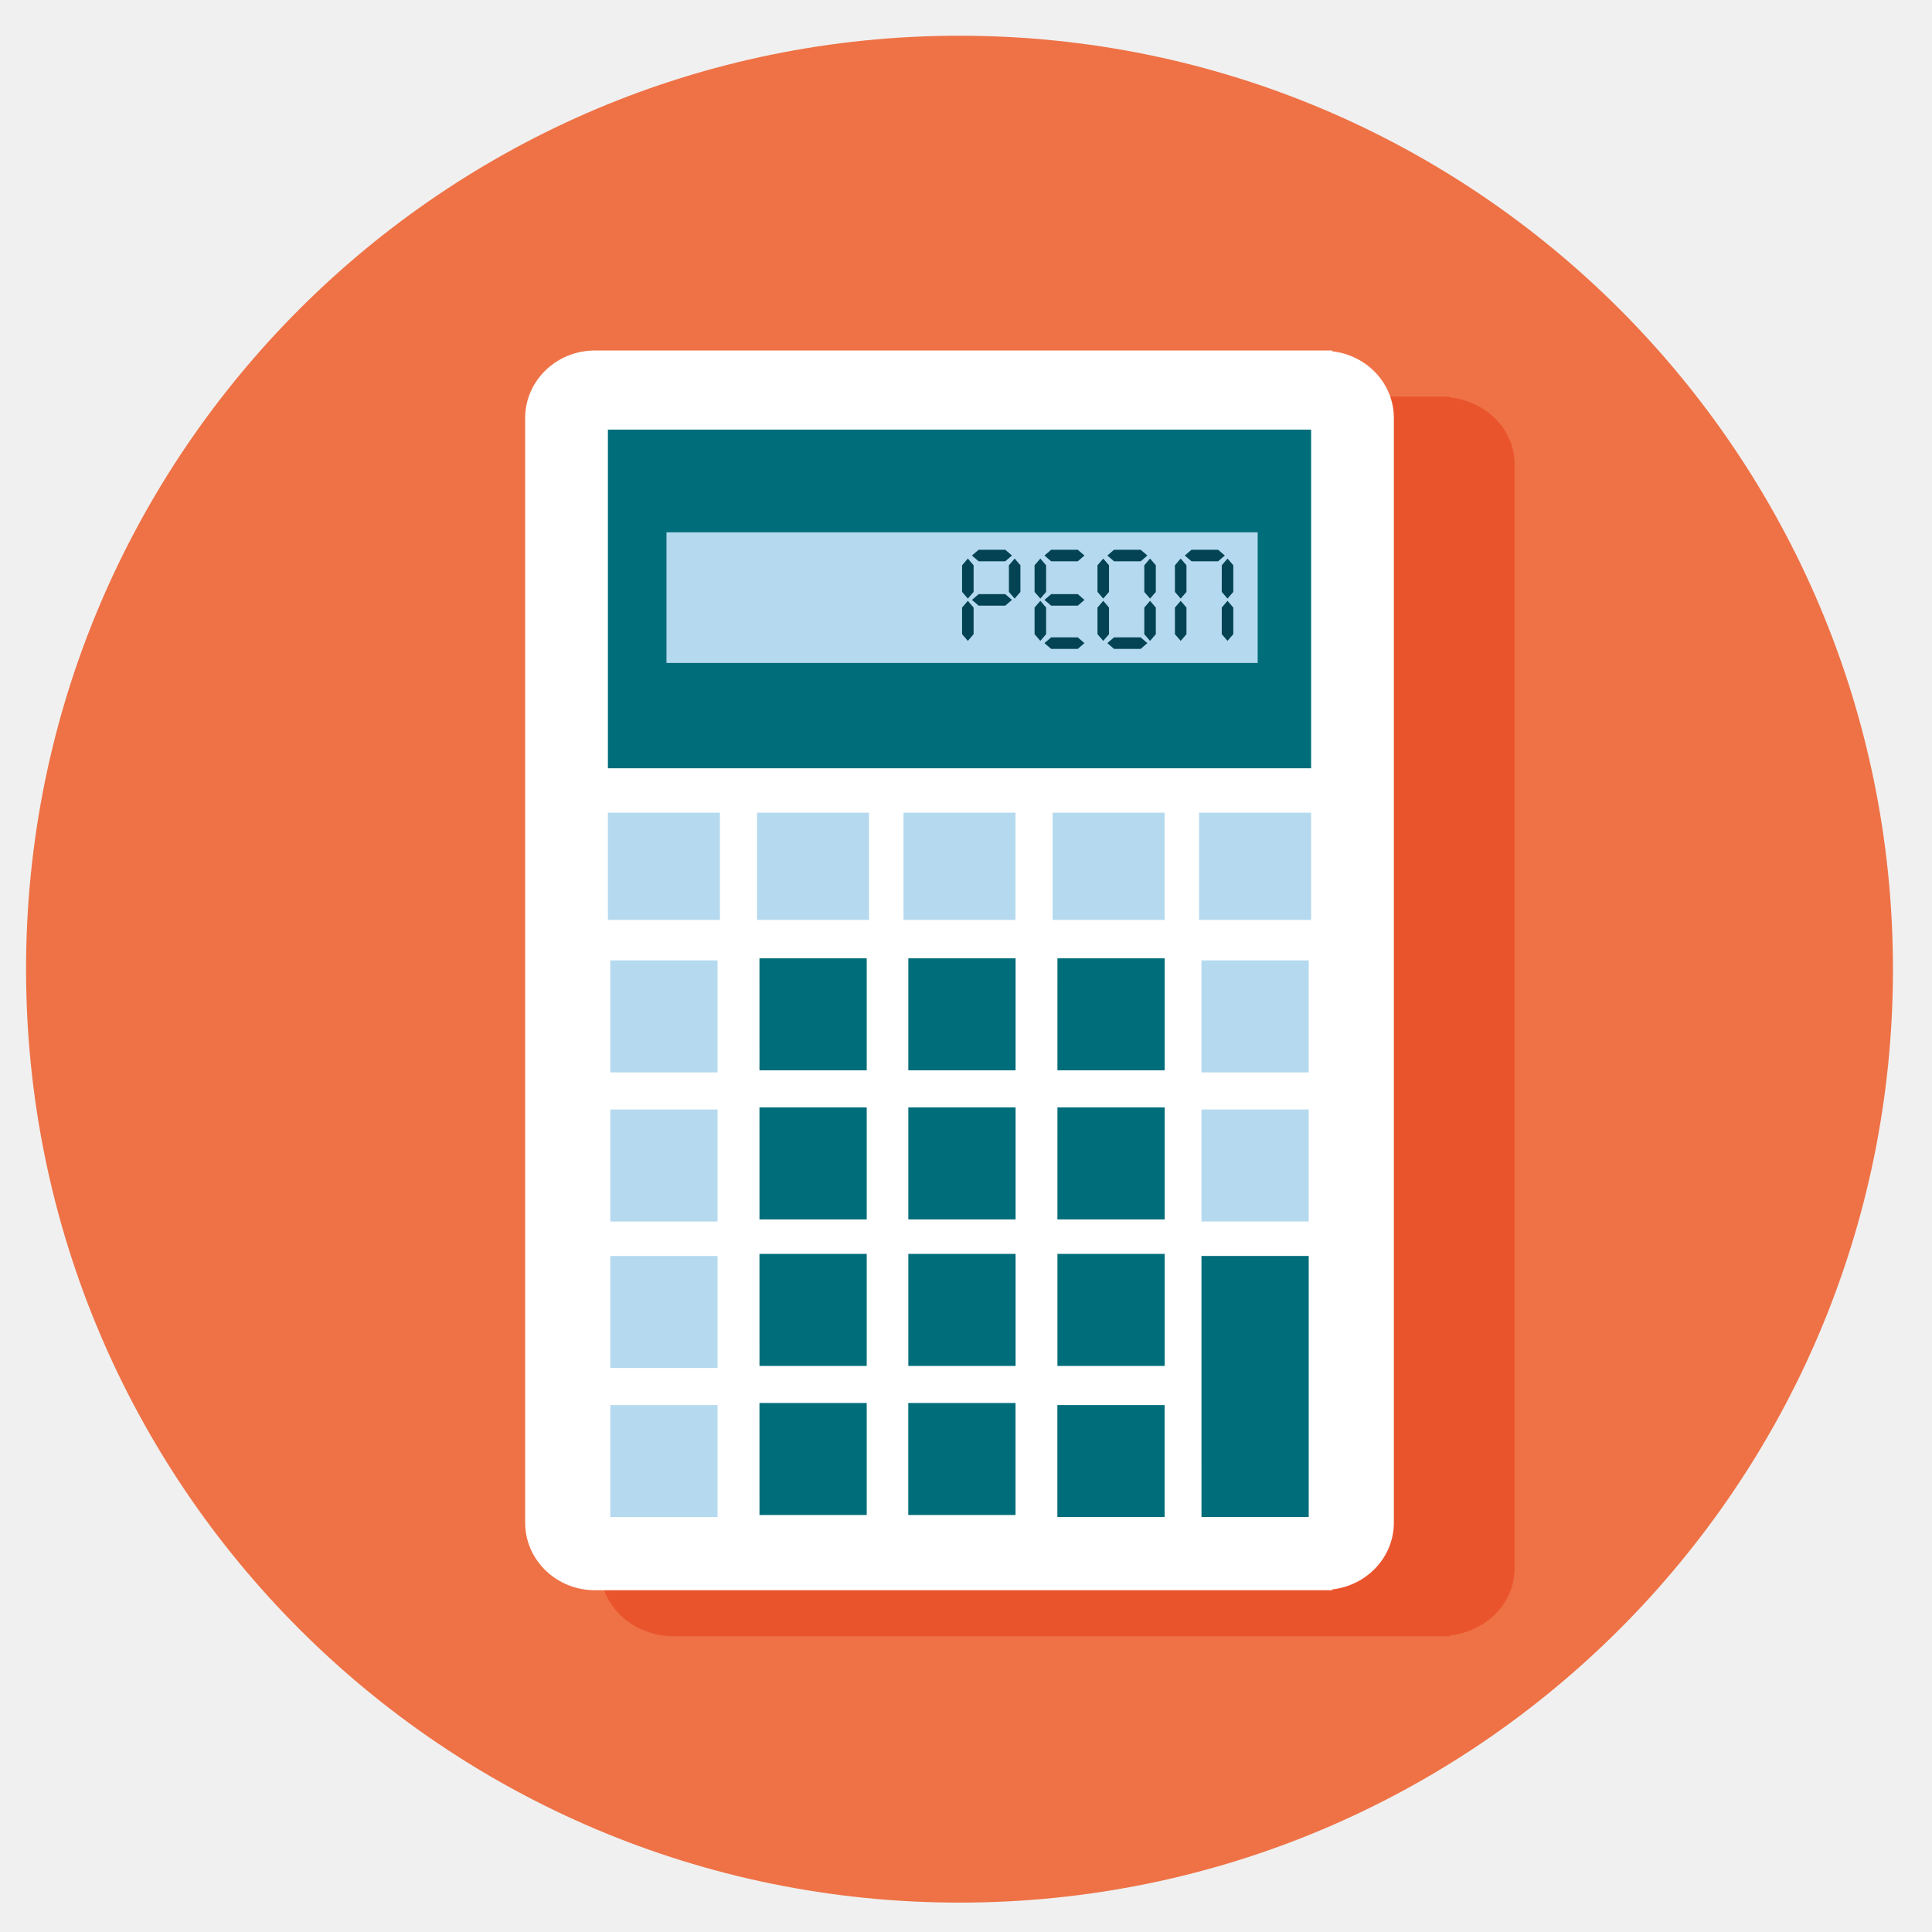
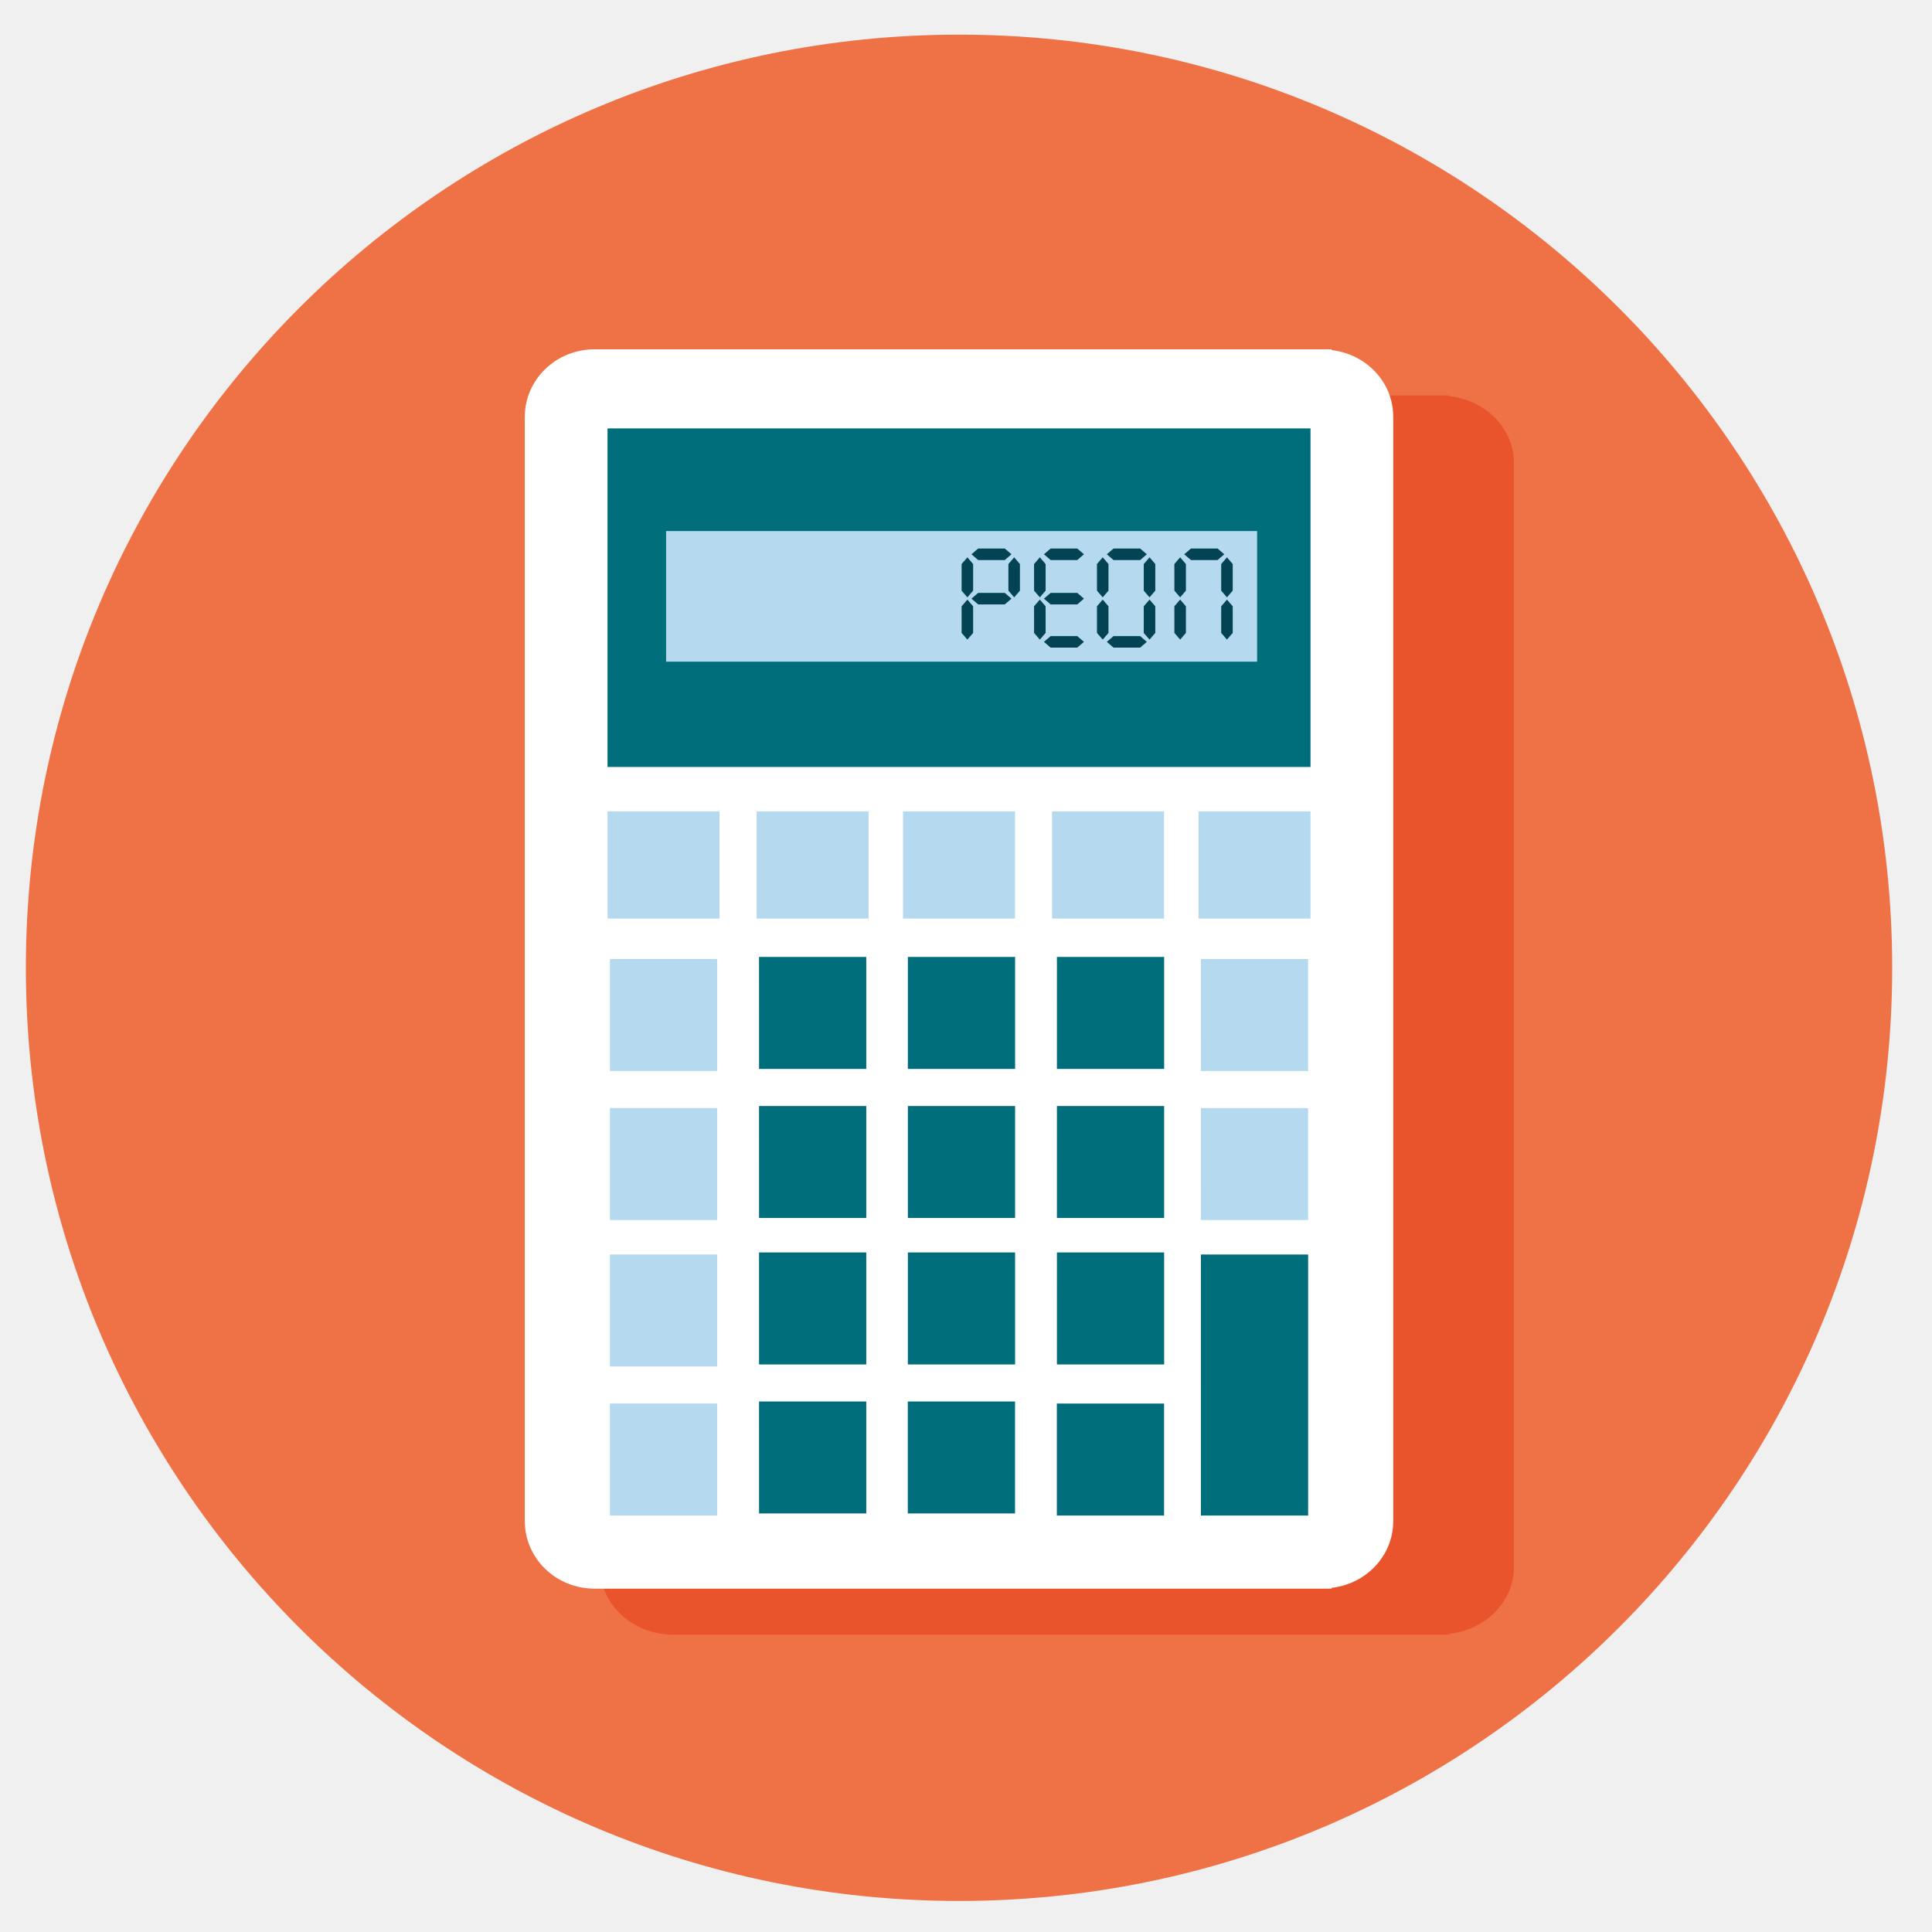
<svg xmlns="http://www.w3.org/2000/svg" width="150" height="150">
-   <g transform="translate(-45.367 -267.164) scale(.9663)">
+   <g transform="matrix(.966 0 0 .966 -45.367 -267.164)">
    <circle r="75" cy="354.352" cx="124.043" fill="#ee7246" />
    <path d="M163.425 407.887c2.932-.314 5.216-2.582 5.216-5.365v-88.75c0-2.785-2.283-5.052-5.215-5.366v-.063H101.08c-3.256 0-5.896 2.43-5.896 5.428v88.752c0 2.998 2.64 5.428 5.896 5.428h62.345v-.063z" fill="#ea542d" />
    <path d="M153.986 404.187c2.786-.314 4.956-2.582 4.956-5.365v-88.75c0-2.785-2.17-5.052-4.956-5.366v-.063h-59.24c-3.094 0-5.602 2.43-5.602 5.428v88.752c0 2.998 2.508 5.428 5.602 5.428h59.24v-.063z" fill="#fff" />
    <path fill="#006d7a" d="M95.793 311h56.5v27.21h-56.5z" />
    <path fill="#b5daef" d="M100.5 319.25H148v10.497h-47.5zM95.793 341.778h9v8.617h-9zM107.773 341.778h9v8.617h-9zM119.542 341.778h9v8.617h-9zM131.522 341.778h9v8.617h-9zM95.985 353.646h8.617v9h-8.617zM95.985 365.626h8.617v9h-8.617zM95.985 377.395h8.617v9h-8.617zM95.985 389.375h8.617v9h-8.617z" />
    <path fill="#006d7a" d="M107.97 353.48h8.618v9h-8.617zM107.97 365.46h8.618v9h-8.617zM107.97 377.23h8.618v9h-8.617zM107.97 389.208h8.618v9h-8.617zM119.932 353.48h8.617v9h-8.618zM119.932 365.46h8.617v9h-8.618zM119.932 377.23h8.617v9h-8.618zM119.927 389.208h8.617v9h-8.617zM131.912 353.48h8.617v9h-8.618zM131.912 365.46h8.617v9h-8.618zM131.912 377.23h8.617v9h-8.618zM131.906 389.375h8.617v9h-8.617z" />
    <path fill="#b5daef" d="M143.484 353.646h8.617v9h-8.616zM143.484 365.626h8.617v9h-8.616z" />
    <path fill="#006d7a" d="M143.484 377.395h8.617v20.98h-8.616z" />
    <path fill="#b5daef" d="M143.292 341.778h9v8.617h-9z" />
    <g fill="#034354">
      <path d="M124.25 324.04l.463.537.463-.537v-2.14l-.463-.54-.463.54M128.012 324.04l.463.537.463-.537v-2.14l-.463-.54-.463.54M125.58 324.22l-.538.462.538.463h2.14l.538-.463-.537-.463M125.58 320.653l-.538.463.538.464h2.14l.538-.464-.537-.463M124.25 327.437l.463.537.463-.537v-2.14l-.463-.54-.463.54M130.075 324.04l.464.537.462-.537v-2.14l-.463-.54-.465.54M131.406 324.22l-.538.462.538.463h2.14l.538-.463-.538-.463M131.406 327.692l-.538.463.538.463h2.14l.538-.463-.538-.463M131.406 320.653l-.538.463.538.464h2.14l.538-.464-.538-.463M130.075 327.437l.464.537.462-.537v-2.14l-.463-.54-.465.54M135.13 324.04l.462.537.463-.537v-2.14l-.463-.54-.463.54M138.89 324.04l.464.537.463-.537v-2.14l-.463-.54-.463.54M136.46 327.692l-.54.463.54.463h2.14l.537-.463-.537-.463M136.46 320.653l-.54.463.54.464h2.14l.537-.464-.537-.463M135.13 327.437l.462.537.463-.537v-2.14l-.463-.54-.463.54M138.89 327.437l.464.537.463-.537v-2.14l-.463-.54-.463.54M141.352 324.04l.463.537.464-.537v-2.14l-.465-.54-.463.54M145.114 324.04l.463.537.464-.537v-2.14l-.463-.54-.463.54M142.682 320.653l-.538.463.538.464h2.14l.54-.464-.54-.463M141.352 327.437l.463.537.464-.537v-2.14l-.465-.54-.463.54M145.114 327.437l.463.537.464-.537v-2.14l-.463-.54-.463.54" />
    </g>
  </g>
</svg>
